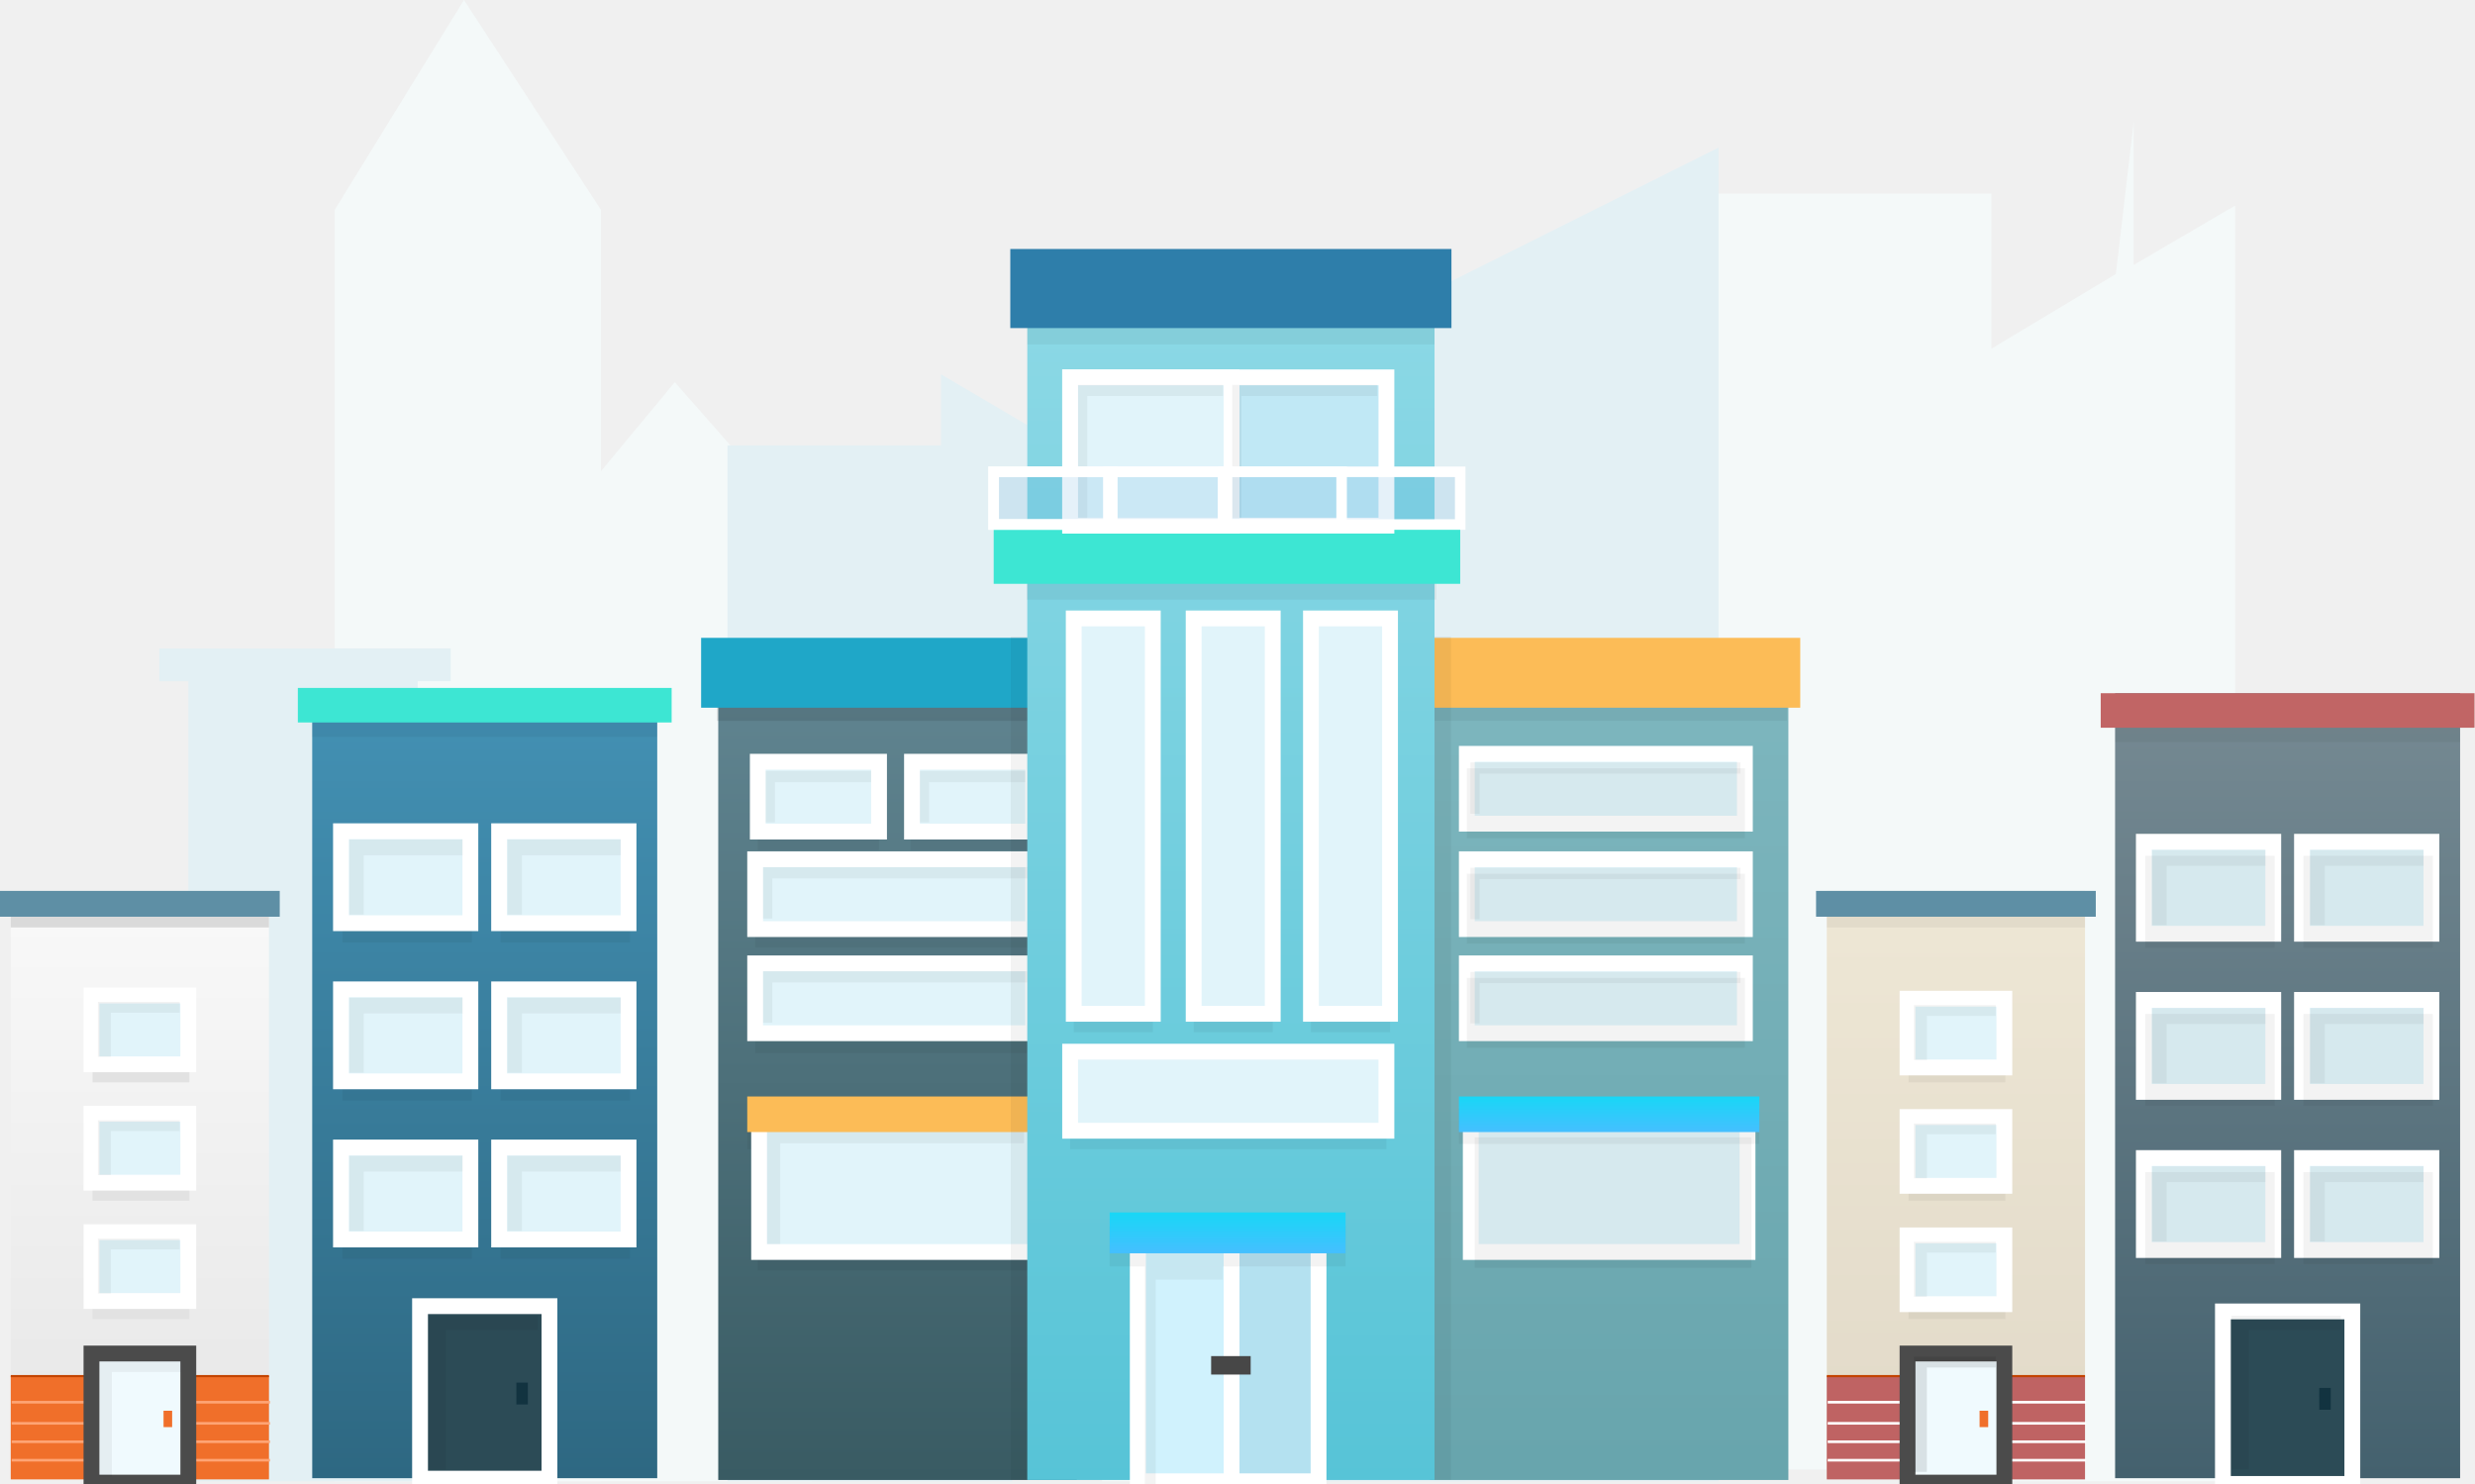
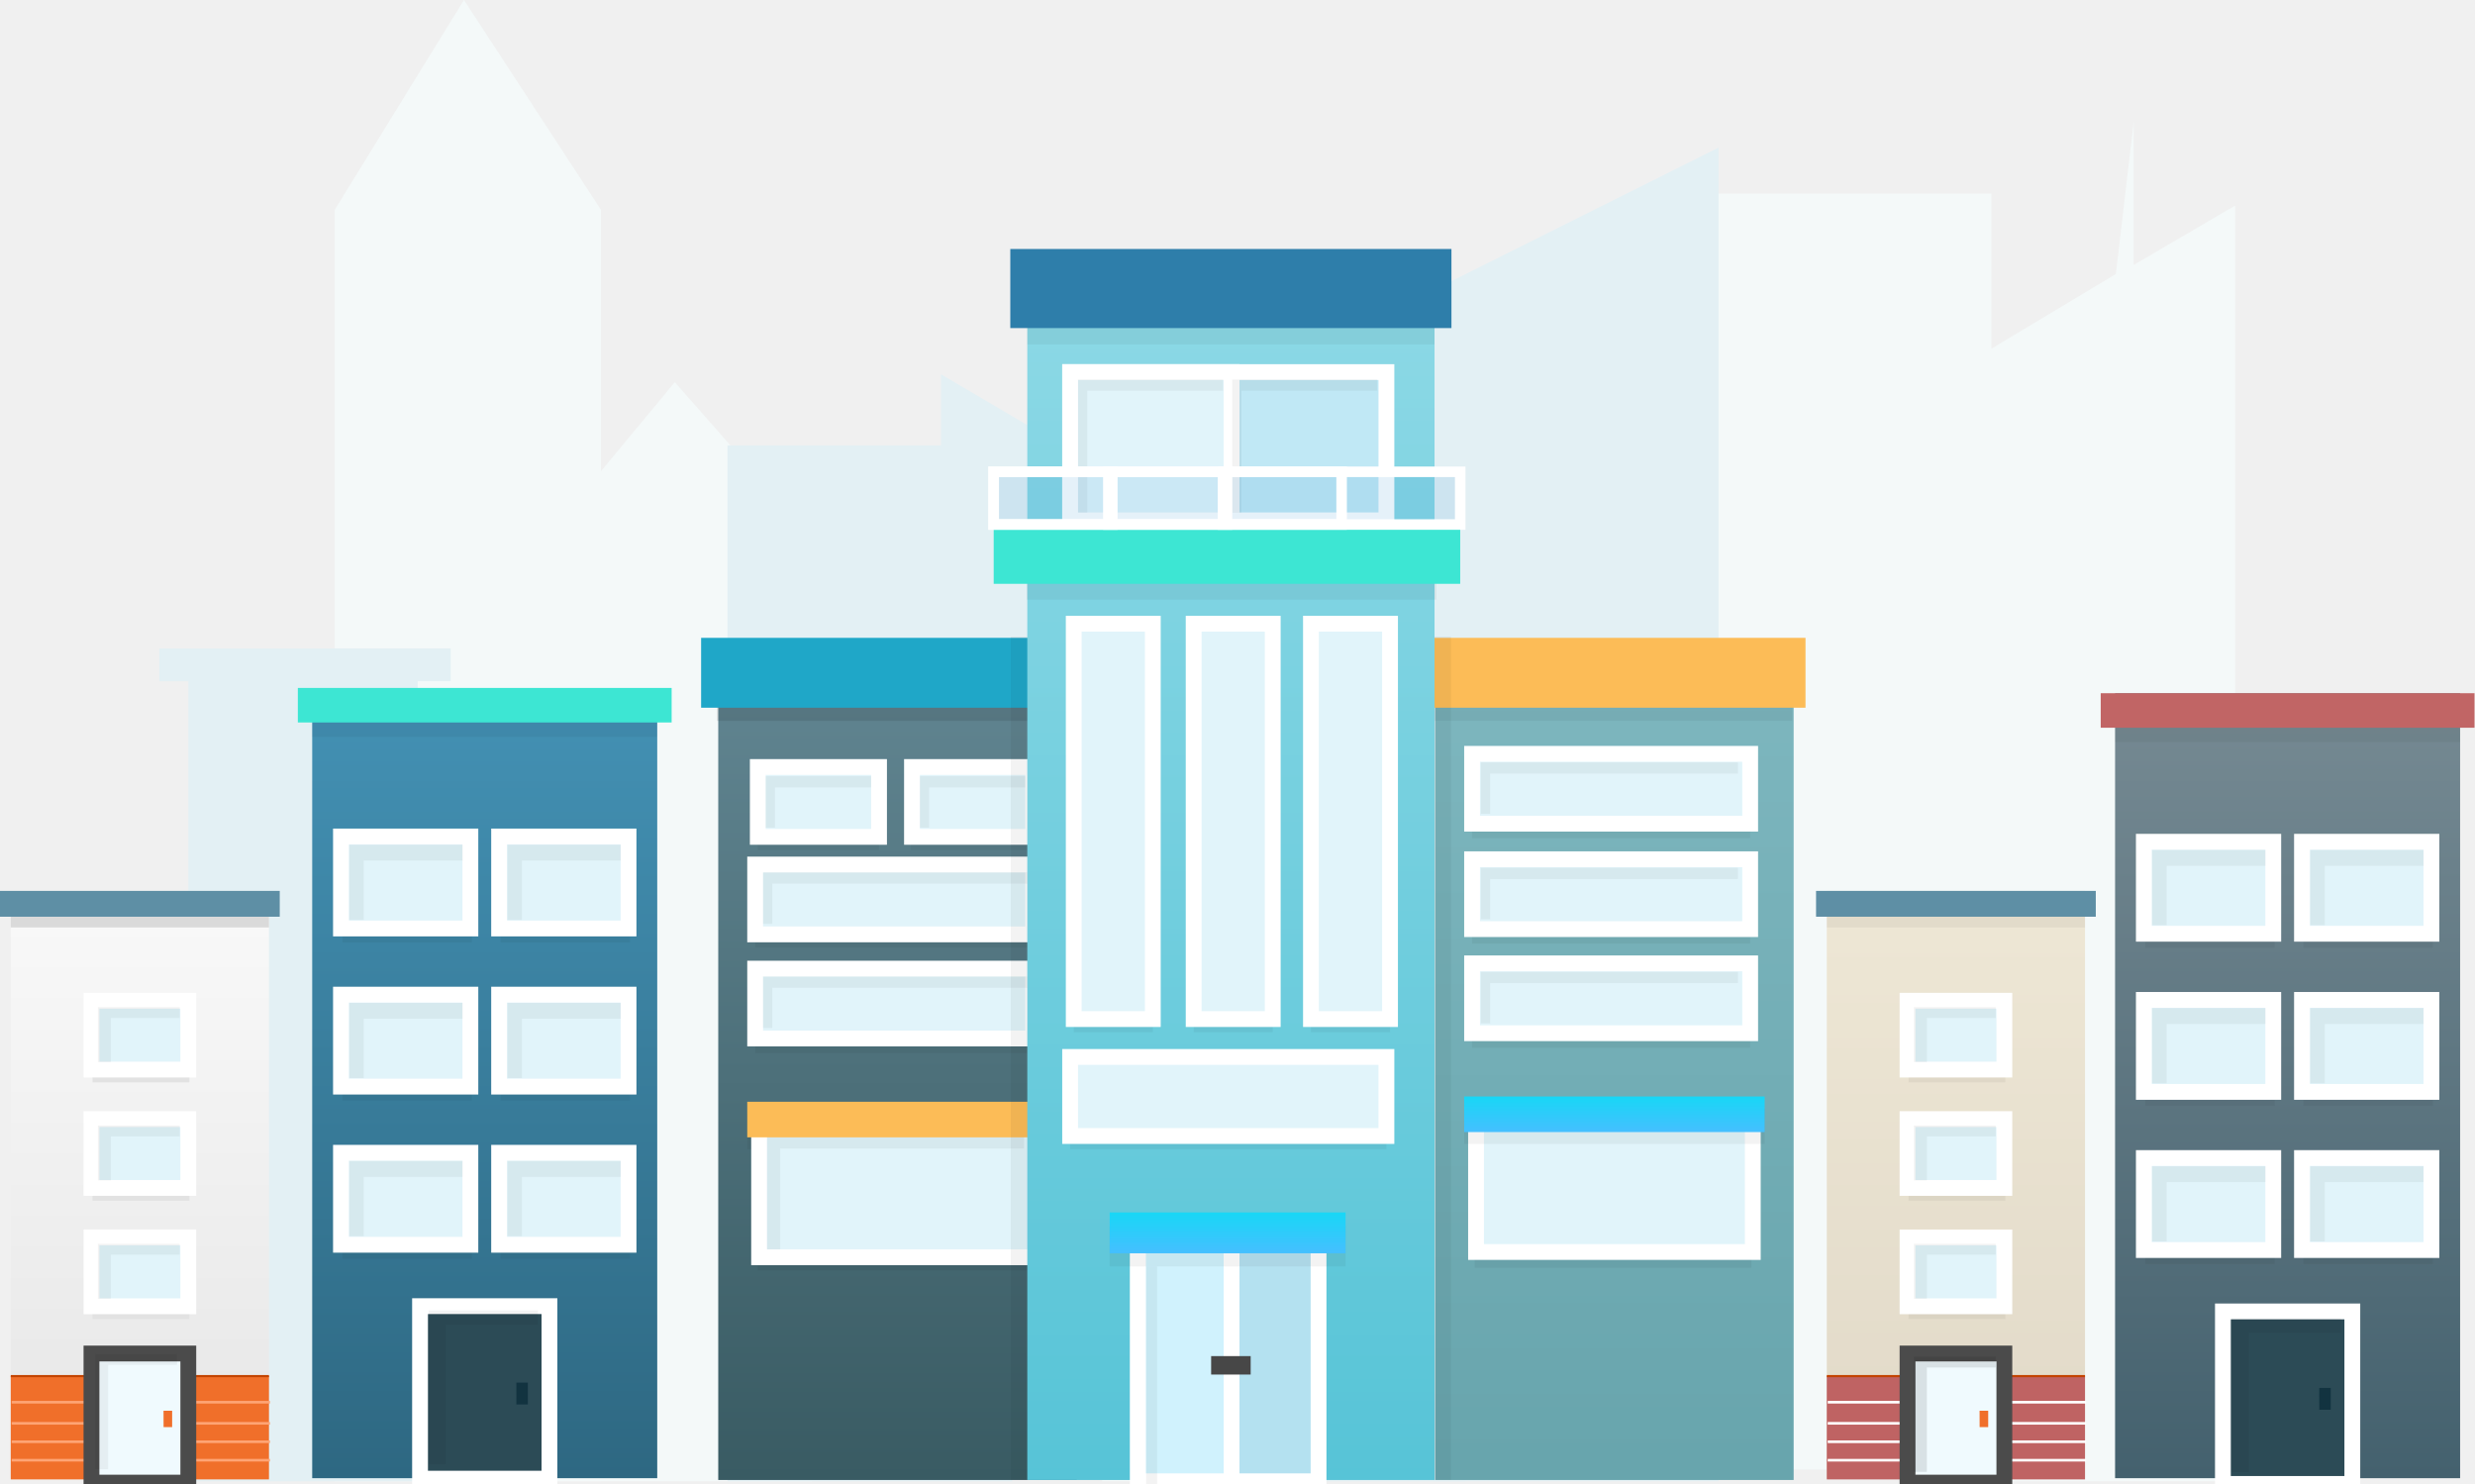
- <svg xmlns="http://www.w3.org/2000/svg" xmlns:xlink="http://www.w3.org/1999/xlink" id="svg2" width="939" height="563" viewBox="0 0 939 563">
-   <defs id="defs8">
+ <svg xmlns="http://www.w3.org/2000/svg" xmlns:xlink="http://www.w3.org/1999/xlink" id="svg2" viewBox="0 0 939 563" class="Buildings">
+   <defs id="defs6">
    <linearGradient id="linearGradient-1" x1="50%" x2="50%" y1="0%" y2="100%">
-       <stop id="stop11" stop-color="#EEE7D5" offset="0%" />
-       <stop id="stop13" stop-color="#E1D9C8" offset="100%" />
+       <stop id="stop9" stop-color="#EEE7D5" offset="0%" />
+       <stop id="stop11" stop-color="#E1D9C8" offset="100%" />
    </linearGradient>
    <path id="path-2" d="M0 0h106.13v9.8H0z" />
-     <linearGradient id="linearGradient-3" x1="110.83" x2="110.83" y1="12.44" y2="210.51" gradientTransform="matrix(.672 0 0 1.488 -2 0)" gradientUnits="userSpaceOnUse">
-       <stop id="stop17" stop-color="#7DB6BE" offset="0%" />
-       <stop id="stop19" stop-color="#68A5AD" offset="100%" />
+     <linearGradient id="linearGradient-3" x1="50%" x2="50%" y1="0%" y2="97.9%">
+       <stop id="stop15" stop-color="#7DB6BE" offset="0%" />
+       <stop id="stop17" stop-color="#68A5AD" offset="100%" />
    </linearGradient>
    <linearGradient id="linearGradient-4" x1="50%" x2="50%" y1="0%" y2="100%">
-       <stop id="stop22" stop-color="#18D7F6" offset="0%" />
-       <stop id="stop24" stop-color="#45BFFF" offset="100%" />
+       <stop id="stop20" stop-color="#18D7F6" offset="0%" />
+       <stop id="stop22" stop-color="#45BFFF" offset="100%" />
    </linearGradient>
    <linearGradient id="linearGradient-5" x1="50%" x2="50%" y1="0%" y2="100%">
-       <stop id="stop27" stop-color="#768A93" offset="0%" />
-       <stop id="stop29" stop-color="#44616E" offset="100%" />
+       <stop id="stop25" stop-color="#768A93" offset="0%" />
+       <stop id="stop27" stop-color="#44616E" offset="100%" />
    </linearGradient>
    <linearGradient id="linearGradient-6" x1="50%" x2="50%" y1="0%" y2="100%">
-       <stop id="stop32" stop-color="#608490" offset="0%" />
-       <stop id="stop34" stop-color="#395B63" offset="100%" />
+       <stop id="stop30" stop-color="#608490" offset="0%" />
+       <stop id="stop32" stop-color="#395B63" offset="100%" />
    </linearGradient>
    <linearGradient id="linearGradient-7" x1="50%" x2="50%" y1="0%" y2="100%">
-       <stop id="stop37" stop-color="#8BD8E5" offset="0%" />
-       <stop id="stop39" stop-color="#57C4D7" offset="100%" />
+       <stop id="stop35" stop-color="#8BD8E5" offset="0%" />
+       <stop id="stop37" stop-color="#57C4D7" offset="100%" />
    </linearGradient>
    <linearGradient id="linearGradient-8" x1="50%" x2="50%" y1="0%" y2="100%">
-       <stop id="stop42" stop-color="#4391B4" offset="0%" />
-       <stop id="stop44" stop-color="#2E6882" offset="100%" />
+       <stop id="stop40" stop-color="#4391B4" offset="0%" />
+       <stop id="stop42" stop-color="#2E6882" offset="100%" />
    </linearGradient>
    <linearGradient id="linearGradient-9" x1="50%" x2="50%" y1="0%" y2="100%">
-       <stop id="stop47" stop-color="#F9F9F9" offset="0%" />
-       <stop id="stop49" stop-color="#E6E6E6" offset="100%" />
+       <stop id="stop45" stop-color="#F9F9F9" offset="0%" />
+       <stop id="stop47" stop-color="#E6E6E6" offset="100%" />
    </linearGradient>
    <path id="path-10" d="M0 0h106.13v9.8H0z" />
-     <linearGradient id="linearGradient3297" x1="19.79" x2="19.79" y1="371.96" y2="411.19" xlink:href="#linearGradient-4" gradientTransform="matrix(2.906 0 0 .344 -2 -2)" gradientUnits="userSpaceOnUse" />
+     <linearGradient id="linearGradient3337" x1="19.79" x2="19.79" y2="39.23" xlink:href="#linearGradient-4" gradientTransform="matrix(2.906 0 0 .344 0 -2)" gradientUnits="userSpaceOnUse" />
  </defs>
  <g id="Page-1" fill="none" fill-rule="evenodd">
    <g id="Artboard-13-Copy">
      <g id="town">
        <g id="background">
          <path id="Rectangle-673-Copy-10" fill="#F4F9F9" d="M747 137.43l55.75-33.45L809.53 46v54.52L848 78v484H747V137.43z" />
          <path id="Rectangle-673-Copy-12" fill="#F4F9F9" d="M647.46 73.48h108.1v484h-108.1v-484z" />
-           <path id="Rectangle-673-Copy-25" fill="#F4F9F9" d="M418.14 110h78.37v452h-78.36V110z" />
+           <path id="Rectangle-673-Copy-25" fill="#F4F9F9" d="M418.14 110h78.37v452h-78.35V110z" />
          <path id="Rectangle-673-Copy-11" fill="#E3F0F4" d="M444 193.2L357 142v417h87V193.2z" />
          <path id="Rectangle-673-Copy-24" fill="#E3F0F4" d="M556 171.04h12.54V155H458v16.04h11V562h87V171.04z" />
          <path id="Rectangle-673-Copy-9" fill="#F4F9F9" d="M127 79.6L176.02 0 228 79.6V562H127V79.6z" />
          <path id="Rectangle-673-Copy-22" fill="#F4F9F9" d="M207 204.07L256.02 145 308 204.07V562H207V204.07z" />
          <path id="Rectangle-673-Copy-7" fill="#E3F0F4" d="M276 169h108v393H276V169z" />
          <path id="Rectangle-673-Copy-23" fill="#E3F0F4" d="M544 110l108-54v506H544V110z" />
          <path id="Rectangle-673-Copy-26" fill="#E3F0F4" d="M158.46 258.45H171V246H60.46v12.45h11V562h87V258.45z" />
        </g>
        <g id="building7">
          <path id="Rectangle-371-Copy-31" fill="url(#linearGradient-1)" d="M4.08 0h97.96v222.87H4.08z" transform="translate(689 338)" />
          <path id="Rectangle-371-Copy-23" fill="#000" fill-opacity=".05" d="M693.08 347.8h97.96v4.08h-97.96z" />
          <g id="Rectangle-371-Copy-24" transform="translate(689 338)">
-             <use id="use70" fill="#5E8FA5" xlink:href="#path-2" />
-             <use id="use72" xlink:href="#path-2" />
+             <use id="use68" fill="#5E8FA5" xlink:href="#path-2" />
+             <use id="use70" xlink:href="#path-2" />
          </g>
          <path id="Rectangle-371-Copy-25" fill="#BF6363" d="M693.08 522.1h97.96v39.18h-97.96z" />
          <path id="Rectangle-371-Copy-26" fill="#C34400" d="M693.08 522.5h97.96v-.82h-97.96z" />
          <path id="Rectangle-371-Copy-27" fill="#FFF" d="M693.43 532.5h98v-1h-98z" />
          <path id="Rectangle-371-Copy-28" fill="#FFF" d="M693.43 540.5h98v-1h-98z" />
          <path id="Rectangle-371-Copy-29" fill="#FFF" d="M693.43 547.5h98v-1h-98z" />
          <path id="Rectangle-371-Copy-30" fill="#FFF" d="M693.43 554.5h98v-1h-98z" />
          <g id="windows7">
-             <path id="Rectangle-372-Copy-58" fill="#000" fill-opacity=".05" d="M724.1 384.53h36.74v26.12H724.1z" />
-             <path id="Rectangle-372-Copy-59" fill="#e1f4fa" stroke="#fff" stroke-width="6" d="M723.7 378.9h36.74V405H723.7z" />
-             <path id="Rectangle-372-Copy-67" fill="#000" fill-opacity=".05" d="M726.14 381.34h31.03v4.08h-26.13v16.74h-4.9v-20.82z" />
-             <path id="Rectangle-372-Copy-68" fill="#000" fill-opacity=".05" d="M724.1 429.43h36.74v26.12H724.1z" />
-             <path id="Rectangle-372-Copy-69" fill="#e1f4fa" stroke="#fff" stroke-width="6" d="M723.7 423.8h36.74v26.1H723.7z" />
-             <path id="Rectangle-372-Copy-70" fill="#000" fill-opacity=".05" d="M726.14 426.24h31.03v4.08h-26.13v16.74h-4.9v-20.82z" />
-             <path id="Rectangle-372-Copy-71" fill="#000" fill-opacity=".05" d="M724.1 474.33h36.74v26.12H724.1z" />
-             <path id="Rectangle-372-Copy-72" fill="#e1f4fa" stroke="#fff" stroke-width="6" d="M723.7 468.7h36.74v26.1H723.7z" />
-             <path id="Rectangle-372-Copy-73" fill="#F0FAFE" stroke="#4B4B4B" stroke-width="6" d="M723.7 513.52h36.74v48.98H723.7z" />
-             <path id="Rectangle-372-Copy-74" fill="#000" fill-opacity=".05" d="M726.14 471.14h31.03v4.08h-26.13v16.74h-4.9v-20.82z" />
-             <path id="Rectangle-372-Copy-75" fill="#000" fill-opacity=".1" d="M726.14 514.74h31.03v4.08h-26.13v39.6h-4.9v-43.68z" />
-             <path id="Rectangle-372-Copy-76" fill="#F06F2A" d="M751.04 535.23h3.27v6.2h-3.26z" />
+             <g id="Rectangle-372-Copy-73-+-Rectangle-372-Copy-75-+-Rectangle-372-Copy-76">
+               <path id="Rectangle-372-Copy-73" fill="#F0FAFE" stroke="#4B4B4B" stroke-width="6" d="M723.7 513.52h36.74v48.98H723.7z" />
+               <path id="Rectangle-372-Copy-75" fill="#000" fill-opacity=".1" d="M726.14 514.74h31.03v4.08h-26.13v39.6h-4.9v-43.68z" />
+               <path id="Rectangle-372-Copy-76" fill="#F06F2A" d="M751.04 535.23h3.27v6.2h-3.25z" />
+             </g>
+             <g id="Rectangle-372-Copy-71-+-Rectangle-372-Copy-72-+-Rectangle-372-Copy-74">
+               <path id="Rectangle-372-Copy-71" fill="#000" fill-opacity=".05" d="M724.1 474.33h36.74v26.12H724.1z" />
+               <path id="Rectangle-372-Copy-72" fill="#e1f4fa" stroke="#fff" stroke-width="6" d="M723.7 469.48h36.74v26.12H723.7z" />
+               <path id="Rectangle-372-Copy-74" fill="#000" fill-opacity=".05" d="M726.14 471.92h31.03v4.1h-26.13v16.72h-4.9v-20.82z" />
+             </g>
+             <g id="Rectangle-372-Copy-68-+-Rectangle-372-Copy-69-+-Rectangle-372-Copy-70">
+               <path id="Rectangle-372-Copy-68" fill="#000" fill-opacity=".05" d="M724.1 429.43h36.74v26.12H724.1z" />
+               <path id="Rectangle-372-Copy-69" fill="#e1f4fa" stroke="#fff" stroke-width="6" d="M723.7 424.58h36.74v26.12H723.7z" />
+               <path id="Rectangle-372-Copy-70" fill="#000" fill-opacity=".05" d="M726.14 427.02h31.03v4.1h-26.13v16.72h-4.9v-20.82z" />
+             </g>
+             <g id="Rectangle-372-Copy-58-+-Rectangle-372-Copy-59-+-Rectangle-372-Copy-67">
+               <path id="Rectangle-372-Copy-58" fill="#000" fill-opacity=".05" d="M724.1 384.53h36.74v26.12H724.1z" />
+               <path id="Rectangle-372-Copy-59" fill="#e1f4fa" stroke="#fff" stroke-width="6" d="M723.7 379.68h36.74v26.12H723.7z" />
+               <path id="Rectangle-372-Copy-67" fill="#000" fill-opacity=".05" d="M726.14 382.12h31.03v4.1h-26.13v16.72h-4.9v-20.82z" />
+             </g>
          </g>
        </g>
        <g id="building5">
-           <path id="Rectangle-371-Copy-20" fill="url(#linearGradient-3)" d="M4.5 18.5h136v301H4.5z" transform="translate(538 242)" />
-           <path id="Rectangle-371-Copy-16" fill="#000" fill-opacity=".05" d="M542 268h136v5.5H542z" />
-           <path id="Rectangle-371-Copy-19" fill="#fcbc57" d="M536 242h147v26.5H536z" />
+           <path id="Rectangle-371-Copy-20" fill="url(#linearGradient-3)" d="M6.5 18.5h136v301H6.5z" transform="translate(538 242)" />
+           <path id="Rectangle-371-Copy-16" fill="#000" fill-opacity=".05" d="M544 268h136v5.5H544z" />
+           <path id="Rectangle-371-Copy-19" fill="#FCBC57" d="M538 242h147v26.5H538z" />
+           <g id="Group">
+             <path id="Rectangle-372-Copy-50" fill="#000" fill-opacity=".05" d="M559.5 431.5h105V481h-105z" />
+             <path id="Rectangle-372-Copy-52" fill="#e1f4fa" stroke="#fff" stroke-width="6" d="M560 425.5h105V475H560z" />
+             <path id="Rectangle-484-Copy-13" fill="#000" fill-opacity=".05" d="M555.5 420.5h114V434h-114z" />
+             <path id="Rectangle-484-Copy-14" fill="url(#linearGradient3337)" d="M.5-2h114v13.5H.5z" transform="translate(555 418)" />
+           </g>
          <g id="windows5">
-             <path id="Rectangle-372-Copy-88" fill="#e1f4fa" stroke="#fff" stroke-width="6" d="M556.5 286H662v26.5H556.5z" />
-             <path id="Rectangle-372-Copy-48" fill="#e1f4fa" stroke="#fff" stroke-width="6" d="M556.5 326H662v26.5H556.5z" />
-             <path id="Rectangle-372-Copy-52" fill="#e1f4fa" stroke="#fff" stroke-width="6" d="M558 425.5h105V475H558z" />
-             <path id="Rectangle-372-Copy-53" fill="#e1f4fa" stroke="#fff" stroke-width="6" d="M556.5 365.5H662V392H556.5z" />
-             <g>
-               <path id="Rectangle-372-Copy-46" fill="#000" fill-opacity=".05" d="M556.5 331.5H662V358H556.5z" />
-               <path id="Rectangle-372-Copy-47" fill="#000" fill-opacity=".05" d="M556.5 371H662v26.5H556.5z" />
-               <path id="Rectangle-372-Copy-90" fill="#000" fill-opacity=".05" d="M556.5 291.5H662V318H556.5z" />
-               <path id="Rectangle-372-Copy-101" fill="#000" fill-opacity=".05" d="M557.85 289.25h102.5v4.25h-99v15.25h-3.5v-19.5z" />
-               <path id="Rectangle-372-Copy-102" fill="#000" fill-opacity=".05" d="M557.85 329.25h102.5v4.25h-99v15.25h-3.5v-19.5z" />
-               <path id="Rectangle-372-Copy-50" fill="#000" fill-opacity=".05" d="M559.5 431.5h105V481h-105z" />
-               <path id="Rectangle-372-Copy-103" fill="#000" fill-opacity=".05" d="M557.85 368.75h102.5V373h-99v15.25h-3.5v-19.5z" />
-               <path id="Rectangle-484-Copy-13" fill="#000" fill-opacity=".05" d="M553.5 420.5h114V434h-114z" />
-             </g>
-           </g>
-           <path id="Rectangle-484-Copy-14" fill="url(#linearGradient3297)" d="M-1.5 126h114v13.5h-114z" transform="translate(555 290)" />
+             <g id="Rectangle-372-Copy-47-+-Rectangle-372-Copy-53-+-Rectangle-372-Copy-103">
+               <path id="Rectangle-372-Copy-47" fill="#000" fill-opacity=".05" d="M558.5 371H664v26.5H558.5z" />
+               <path id="Rectangle-372-Copy-53" fill="#e1f4fa" stroke="#fff" stroke-width="6" d="M558.5 365.5H664V392H558.5z" />
+               <path id="Rectangle-372-Copy-103" fill="#000" fill-opacity=".05" d="M561.85 368.75h97.5V373h-94v15.25h-3.5v-19.5z" />
+             </g>
+             <g id="Rectangle-372-Copy-46-+-Rectangle-372-Copy-48-+-Rectangle-372-Copy-102">
+               <path id="Rectangle-372-Copy-46" fill="#000" fill-opacity=".05" d="M558.5 331.5H664V358H558.5z" />
+               <path id="Rectangle-372-Copy-48" fill="#e1f4fa" stroke="#fff" stroke-width="6" d="M558.5 326H664v26.5H558.5z" />
+               <path id="Rectangle-372-Copy-102" fill="#000" fill-opacity=".05" d="M561.85 329.25h97.5v4.25h-94v15.25h-3.5v-19.5z" />
+             </g>
+             <g id="Rectangle-372-Copy-90-+-Rectangle-372-Copy-88-+-Rectangle-372-Copy-101">
+               <path id="Rectangle-372-Copy-90" fill="#000" fill-opacity=".05" d="M558.5 291.5H664V318H558.5z" />
+               <path id="Rectangle-372-Copy-88" fill="#e1f4fa" stroke="#fff" stroke-width="6" d="M558.5 286H664v26.5H558.5z" />
+               <path id="Rectangle-372-Copy-101" fill="#000" fill-opacity=".05" d="M561.85 289.25h97.5v4.25h-94v15.25h-3.5v-19.5z" />
+             </g>
+           </g>
        </g>
        <g id="building6">
-           <path id="rect113" fill="url(#linearGradient-5)" d="M5.45 0h130.9v297.82H5.46z" transform="translate(797 263)" />
-           <path id="rect115" fill="#000" fill-opacity=".05" d="M802.45 276.1h130.9v5.44h-130.9z" />
-           <path id="rect117" fill="#C16565" d="M797 263h141.82v13.1H797z" />
+           <path id="rect118" fill="url(#linearGradient-5)" d="M5.45 0h130.9v297.82H5.45z" transform="translate(797 263)" />
+           <path id="rect120" fill="#000" fill-opacity=".05" d="M802.45 276.1h130.9v5.44h-130.9z" />
+           <path id="rect122" fill="#C16565" d="M797 263h141.82v13.1H797z" />
          <g id="windows6">
-             <g>
-               <path id="rect123" fill="#e1f4fa" stroke="#fff" stroke-width="6" d="M813.36 319.36h49.1v34.9h-49.1z" />
-               <path id="Rectangle-372-Copy-83" fill="#e1f4fa" stroke="#fff" stroke-width="6" d="M873.36 319.36h49.1v34.9h-49.1z" />
-             </g>
-             <g>
-               <path id="rect128" fill="#e1f4fa" stroke="#fff" stroke-width="6" d="M813.36 379.36h49.1v34.9h-49.1z" />
+             <g id="g125">
+               <path id="rect127" fill="#2C4B56" stroke="#FFF" stroke-width="6" d="M843.36 497.55h49.1V563h-49.1z" />
+               <path id="path129" fill="#000" fill-opacity=".05" d="M846.64 500.18h41.45v5.46h-34.93v52.9h-6.54V500.2z" />
+               <path id="rect131" fill="#123340" d="M879.9 526.56h4.37v8.3h-4.36z" />
+             </g>
+             <g id="g133">
+               <path id="rect135" fill="#000" fill-opacity=".05" d="M813.9 444.68H863v34.9h-49.1z" />
+               <path id="rect137" fill="#e1f4fa" stroke="#fff" stroke-width="6" d="M813.36 439.36h49.1v34.9h-49.1z" />
+               <path id="Rectangle-372-Copy-86" fill="#000" fill-opacity=".05" d="M873.9 444.68H923v34.9h-49.1z" />
+               <path id="Rectangle-372-Copy-87" fill="#e1f4fa" stroke="#fff" stroke-width="6" d="M873.36 439.36h49.1v34.9h-49.1z" />
+               <path id="Rectangle-372-Copy-95" fill="#000" fill-opacity=".05" d="M816.5 442.5h43v6H822V471h-5.5v-28.5z" />
+               <path id="Rectangle-372-Copy-94" fill="#000" fill-opacity=".05" d="M876.5 442.5h43v6H882V471h-5.5v-28.5z" />
+             </g>
+             <g id="g143">
+               <path id="rect145" fill="#000" fill-opacity=".05" d="M813.9 384.68H863v34.9h-49.1z" />
+               <path id="rect147" fill="#e1f4fa" stroke="#fff" stroke-width="6" d="M813.36 379.36h49.1v34.9h-49.1z" />
+               <path id="Rectangle-372-Copy-84" fill="#000" fill-opacity=".05" d="M873.9 384.68H923v34.9h-49.1z" />
              <path id="Rectangle-372-Copy-85" fill="#e1f4fa" stroke="#fff" stroke-width="6" d="M873.36 379.36h49.1v34.9h-49.1z" />
-             </g>
-             <g>
-               <path id="rect132" fill="#e1f4fa" stroke="#fff" stroke-width="6" d="M813.36 439.36h49.1v34.9h-49.1z" />
-               <path id="Rectangle-372-Copy-87" fill="#e1f4fa" stroke="#fff" stroke-width="6" d="M873.36 439.36h49.1v34.9h-49.1z" />
-             </g>
-             <path id="rect140" fill="#2C4B56" stroke="#FFF" stroke-width="6" d="M843.36 497.55h49.1V563h-49.1z" />
-             <path id="rect144" fill="#123340" d="M879.9 526.56h4.37v8.3h-4.36z" />
-             <g>
-               <path id="path142" fill="#000" fill-opacity=".05" d="M846.64 499.18h41.45v5.46h-34.92v52.9h-6.54V499.2z" />
-               <path id="rect121" fill="#000" fill-opacity=".05" d="M813.9 324.68H863v34.9h-49.1z" />
-               <path id="rect126" fill="#000" fill-opacity=".05" d="M813.9 384.68H863v34.9h-49.1z" />
-               <path id="rect130" fill="#000" fill-opacity=".05" d="M813.9 444.68H863v34.9h-49.1z" />
+               <path id="Rectangle-372-Copy-93" fill="#000" fill-opacity=".05" d="M816.5 382.5h43v6H822V411h-5.5v-28.5z" />
+               <path id="Rectangle-372-Copy-92" fill="#000" fill-opacity=".05" d="M876.5 382.5h43v6H882V411h-5.5v-28.5z" />
+             </g>
+             <g id="g153">
+               <path id="rect155" fill="#000" fill-opacity=".05" d="M813.9 324.68H863v34.9h-49.1z" />
+               <path id="rect157" fill="#e1f4fa" stroke="#fff" stroke-width="6" d="M813.36 319.36h49.1v34.9h-49.1z" />
              <path id="Rectangle-372-Copy-77" fill="#000" fill-opacity=".05" d="M816.5 322.5h43v6H822V351h-5.5v-28.5z" />
              <path id="Rectangle-372-Copy-91" fill="#000" fill-opacity=".05" d="M873.9 324.68H923v34.9h-49.1z" />
-               <path id="Rectangle-372-Copy-84" fill="#000" fill-opacity=".05" d="M873.9 384.68H923v34.9h-49.1z" />
-               <path id="Rectangle-372-Copy-86" fill="#000" fill-opacity=".05" d="M873.9 444.68H923v34.9h-49.1z" />
+               <path id="Rectangle-372-Copy-83" fill="#e1f4fa" stroke="#fff" stroke-width="6" d="M873.36 319.36h49.1v34.9h-49.1z" />
              <path id="Rectangle-372-Copy-78" fill="#000" fill-opacity=".05" d="M876.5 322.5h43v6H882V351h-5.5v-28.5z" />
-               <path id="Rectangle-372-Copy-93" fill="#000" fill-opacity=".05" d="M816.5 382.5h43v6H822V411h-5.5v-28.5z" />
-               <path id="Rectangle-372-Copy-92" fill="#000" fill-opacity=".05" d="M876.5 382.5h43v6H882V411h-5.5v-28.5z" />
-               <path id="Rectangle-372-Copy-95" fill="#000" fill-opacity=".05" d="M816.5 442.5h43v6H822V471h-5.5v-28.5z" />
-               <path id="Rectangle-372-Copy-94" fill="#000" fill-opacity=".05" d="M876.5 442.5h43v6H882V471h-5.5v-28.5z" />
            </g>
          </g>
        </g>
        <g id="building3">
-           <path id="rect152" fill="url(#linearGradient-6)" d="M6.5 18.5h136v301H6.5z" transform="translate(266 242)" />
-           <path id="rect154" fill="#000" fill-opacity=".1" d="M272 268h136v5.5H272z" />
-           <path id="rect156" fill="#1FA7C8" d="M266 242h147v26.5H266z" />
+           <path id="rect164" fill="url(#linearGradient-6)" d="M6.5 18.5h136v301H6.5z" transform="translate(266 242)" />
+           <path id="rect166" fill="#000" fill-opacity=".1" d="M272 268h136v5.5H272z" />
+           <path id="rect168" fill="#1FA7C8" d="M266 242h147v26.5H266z" />
          <g id="windows3">
-             <path id="rect159" fill="#000" fill-opacity=".05" d="M286.5 333H392v26.5H286.5z" />
-             <path id="rect161" fill="#000" fill-opacity=".05" d="M286.5 373H392v26.5H286.5z" />
-             <path id="rect163" fill="#000" fill-opacity=".05" d="M287.5 432.5h105V482h-105z" />
-             <path id="Rectangle-372-Copy-60" fill="#000" fill-opacity=".05" d="M287.5 296h46v26.5h-46z" />
-             <path id="Rectangle-372-Copy-61" fill="#000" fill-opacity=".05" d="M345.5 296h46v26.5h-46z" />
-             <path id="rect167" fill="#000" fill-opacity=".05" d="M283.5 422.5h114V436h-114z" />
-             <path id="rect169" fill="#e1f4fa" stroke="#fff" stroke-width="6" d="M286.5 326H392v26.5H286.5z" />
-             <path id="Rectangle-372-Copy-98" fill="#000" fill-opacity=".05" d="M289.5 329H392v4.25h-99v15.25h-3.5V329z" />
-             <path id="rect172" fill="#e1f4fa" stroke="#fff" stroke-width="6" d="M288 425.5h105V475H288z" />
-             <path id="Rectangle-372-Copy-96" fill="#000" fill-opacity=".05" d="M291 427h97.5v6.75H296V472h-5v-45z" />
-             <path id="rect175" fill="#e1f4fa" stroke="#fff" stroke-width="6" d="M286.5 365.5H392V392H286.5z" />
-             <path id="Rectangle-372-Copy-97" fill="#000" fill-opacity=".05" d="M289.5 368.5H392v4.25h-99V388h-3.5v-19.5z" />
-             <path id="Rectangle-372-Copy-62" fill="#e1f4fa" stroke="#fff" stroke-width="6" d="M287.5 289h46v26.5h-46z" />
-             <path id="Rectangle-372-Copy-65" fill="#e1f4fa" stroke="#fff" stroke-width="6" d="M346 289h46v26.5h-46z" />
-             <path id="Rectangle-372-Copy-99" fill="#000" fill-opacity=".05" d="M290.5 292.5h40v4.25H294V312h-3.5v-19.5z" />
-             <path id="Rectangle-372-Copy-100" fill="#000" fill-opacity=".05" d="M349 292.5h40v4.25h-36.5V312H349v-19.5z" />
-             <path id="rect182" fill="#fcbc57" d="M283.5 416h114v13.5h-114z" />
+             <g id="Rectangle-372-Copy-47-+-Rectangle-372-Copy-53-+-Rectangle-372-Copy-97">
+               <path id="rect172" fill="#000" fill-opacity=".05" d="M286.5 373H392v26.5H286.5z" />
+               <path id="rect174" fill="#e1f4fa" stroke="#fff" stroke-width="6" d="M286.5 367.5H392V394H286.5z" />
+               <path id="Rectangle-372-Copy-97" fill="#000" fill-opacity=".05" d="M289.5 370.5H392v4.25h-99V390h-3.5v-19.5z" />
+             </g>
+             <g id="Rectangle-372-Copy-46-+-Rectangle-372-Copy-48-+-Rectangle-372-Copy-98">
+               <g id="g178">
+                 <path id="rect180" fill="#000" fill-opacity=".05" d="M286.5 333H392v26.5H286.5z" />
+                 <path id="rect182" fill="#e1f4fa" stroke="#fff" stroke-width="6" d="M286.5 328H392v26.5H286.5z" />
+                 <path id="Rectangle-372-Copy-98" fill="#000" fill-opacity=".05" d="M289.5 331H392v4.25h-99v15.25h-3.5V331z" />
+               </g>
+             </g>
+             <g id="g185">
+               <path id="Rectangle-372-Copy-60" fill="#000" fill-opacity=".05" d="M287.5 296h46v26.5h-46z" />
+               <path id="Rectangle-372-Copy-61" fill="#000" fill-opacity=".05" d="M345.5 296h46v26.5h-46z" />
+               <path id="Rectangle-372-Copy-62" fill="#e1f4fa" stroke="#fff" stroke-width="6" d="M287.5 291h46v26.5h-46z" />
+               <path id="Rectangle-372-Copy-65" fill="#e1f4fa" stroke="#fff" stroke-width="6" d="M346 291h46v26.5h-46z" />
+               <path id="Rectangle-372-Copy-99" fill="#000" fill-opacity=".05" d="M290.5 294.5h40v4.25H294V314h-3.5v-19.5z" />
+               <path id="Rectangle-372-Copy-100" fill="#000" fill-opacity=".05" d="M349 294.5h40v4.25h-36.5V314H349v-19.5z" />
+             </g>
+             <g id="g193">
+               <path id="rect195" fill="#000" fill-opacity=".05" d="M287.5 432.5h105V482h-105z" />
+               <path id="rect197" fill="#000" fill-opacity=".05" d="M283.5 422.5h114V436h-114z" />
+               <path id="rect199" fill="#E1F4FA" stroke="#FFF" stroke-width="6" d="M288 427.5h105V477H288z" />
+               <path id="Rectangle-372-Copy-96" fill="#000" fill-opacity=".05" d="M291 429h97.5v6.75H296V474h-5v-45z" />
+               <path id="rect202" fill="#FCBC57" d="M283.5 418h114v13.5h-114z" />
+             </g>
          </g>
        </g>
        <g id="building4">
          <path id="Rectangle-603" fill="#000" fill-opacity=".05" d="M383.5 241.5h167v320h-167z" />
-           <path id="Rectangle-371-Copy-18" fill="url(#linearGradient-7)" d="M12.75 27.25h154.5V467.5H12.74z" transform="translate(377 94)" />
+           <path id="Rectangle-371-Copy-18" fill="url(#linearGradient-7)" d="M12.75 27.25h154.5V467.5H12.75z" transform="translate(377 94)" />
          <path id="Rectangle-371-Copy-14" fill="#000" fill-opacity=".05" d="M389.75 124.25h154.5v6.44h-154.5z" />
          <path id="Rectangle-371-Copy-13" fill="#2E7EAA" d="M383.3 94.47h167.37v30H383.3z" />
          <path id="Rectangle-484-Copy-12" fill="#000" fill-opacity=".05" d="M389.5 205H545v22.5H389.5z" />
          <path id="Rectangle-484-Copy-2" fill="#3DE6D3" d="M377 199h177v22.5H377z" />
-           <g id="g191">
-             <g id="windows4">
-               <path id="Rectangle-372-Copy-36" fill="#000" fill-opacity=".05" d="M406 406h120v30H406z" />
-               <path id="Rectangle-372-Copy-39" fill="#C0E8F5" stroke="#FFF" stroke-width="6" d="M406 143.17h120v56.25H406z" />
-               <path id="Rectangle-372-Copy-44" fill="#E1F4FA" stroke="#FFF" stroke-width="6" d="M406 143.17h61.25v56.25H406z" />
-               <path id="Rectangle-372-Copy-28" fill="#e1f4fa" stroke="#fff" stroke-width="6" d="M406 399h120v30H406z" />
+           <g id="windows4">
+             <g id="g212">
              <path id="Rectangle-372-Copy-37" fill="#B4E1F0" stroke="#FFF" stroke-width="6" d="M431.75 472.5h68.5V562h-68.5z" />
              <path id="Rectangle-372-Copy-38" fill="#D0F2FD" stroke="#FFF" stroke-width="6" d="M431.75 472.5h35.5V562h-35.5z" />
-               <path id="Rectangle-372-Copy-41" fill="#000" fill-opacity=".05" d="M434.35 564v-83.5h29.62v5h-25.5V564h-4.12z" />
+               <path id="Rectangle-372-Copy-41" fill="#000" fill-opacity=".05" d="M434.86 563.52v-83H439v83h-4.14z" />
+               <path id="Rectangle-389-Copy" fill="#474747" d="M459.5 514.5h15v7h-15z" />
+             </g>
+             <g id="Rectangle-372-Copy-36-+-Rectangle-372-Copy-28">
+               <path id="Rectangle-372-Copy-36" fill="#000" fill-opacity=".05" d="M406 406h120v30H406z" />
+               <path id="Rectangle-372-Copy-28" fill="#e1f4fa" stroke="#fff" stroke-width="6" d="M406 401h120v30H406z" />
+             </g>
+             <g id="g224">
              <path id="Rectangle-372-Copy-89" fill="#000" fill-opacity=".05" d="M407.37 391.63v-150h30v150h-30z" />
-               <path id="Rectangle-372-Copy-29" fill="#e1f4fa" stroke="#fff" stroke-width="6" d="M407.37 384.63v-150h30v150h-30z" />
              <path id="Rectangle-372-Copy-81" fill="#000" fill-opacity=".05" d="M452.87 391.63v-150h30v150h-30z" />
              <path id="Rectangle-372-Copy-82" fill="#000" fill-opacity=".05" d="M497.37 391.63v-150h30v150h-30z" />
-               <path id="Rectangle-372-Copy-31" fill="#e1f4fa" stroke="#fff" stroke-width="6" d="M452.87 384.63v-150h30v150h-30z" />
-               <path id="Rectangle-372-Copy-35" fill="#e1f4fa" stroke="#fff" stroke-width="6" d="M497.37 384.63v-150h30v150h-30z" />
-               <path id="Rectangle-389-Copy" fill="#474747" d="M459.5 514.5h15v7h-15z" />
-               <path id="Rectangle-372-Copy-109" fill="#000" fill-opacity=".05" d="M409 146h55v4.25h-51.5v46.25H409V146z" />
-               <path id="Rectangle-372-Copy-110" fill="#000" fill-opacity=".05" d="M467.5 146h55v4.25H471v46.25h-3.5V146z" />
-             </g>
-             <g id="Rectangle-484-Copy-+-Rectangle-484">
-               <path id="Rectangle-484-Copy" fill="#000" fill-opacity=".05" d="M421 465h89.5v15.5H421z" />
-               <path id="Rectangle-484" fill="url(#linearGradient-4)" d="M0 0h89.5v15.5H0z" transform="translate(421 460)" />
-             </g>
+               <g id="Rectangle-372-Copy-29-+-Rectangle-372-Copy-31-+-Rectangle-372-Copy-35" fill="#E1F4FA" stroke="#FFF" stroke-width="6">
+                 <path id="Rectangle-372-Copy-29" d="M407.37 386.63v-150h30v150h-30z" />
+                 <path id="Rectangle-372-Copy-31" d="M452.87 386.63v-150h30v150h-30z" />
+                 <path id="Rectangle-372-Copy-35" d="M497.37 386.63v-150h30v150h-30z" />
+               </g>
+             </g>
+             <g id="g233">
+               <path id="Rectangle-372-Copy-39" fill="#c0e8f5" stroke="#fff" stroke-width="6" d="M406 141.17h120v56.25H406z" />
+               <path id="Rectangle-372-Copy-44" fill="#e1f4fa" stroke="#fff" stroke-width="6" d="M406 141.17h61.25v56.25H406z" />
+               <path id="Rectangle-372-Copy-109" fill="#000" fill-opacity=".05" d="M409 144h55v4.25h-51.5v46.25H409V144z" />
+               <path id="Rectangle-372-Copy-110" fill="#000" fill-opacity=".05" d="M467.5 144h55v4.25H471v46.25h-3.5V144z" />
+             </g>
+           </g>
+           <g id="Rectangle-484-Copy-+-Rectangle-484">
+             <path id="Rectangle-484-Copy" fill="#000" fill-opacity=".05" d="M421 465h89.5v15.5H421z" />
+             <path id="Rectangle-484" fill="url(#linearGradient-4)" d="M0 0h89.5v15.5H0z" transform="translate(421 460)" />
          </g>
          <path id="Rectangle-484-Copy-3" fill="#55A6D6" fill-opacity=".15" stroke="#FFF" stroke-width="4" d="M377 199h177v-20H377z" />
          <path id="Rectangle-484-Copy-4" stroke="#FFF" stroke-width="4" d="M377 199h45v-20h-45z" />
          <path id="Rectangle-484-Copy-5" stroke="#FFF" stroke-width="4" d="M420.5 199h45v-20h-45z" />
          <path id="Rectangle-484-Copy-6" stroke="#FFF" stroke-width="4" d="M464 199h45v-20h-45z" />
        </g>
        <g id="building2">
-           <path id="rect219" fill="url(#linearGradient-8)" d="M5.45 2h130.9v297.82H5.46z" transform="translate(113 261)" />
-           <path id="rect221" fill="#000" fill-opacity=".05" d="M118.45 274.1h130.9v5.44h-130.9z" />
-           <path id="rect223" fill="#3DE6D3" d="M113 261h141.82v13.1H113z" />
+           <path id="rect244" fill="url(#linearGradient-8)" d="M5.45 2h130.9v297.82H5.45z" transform="translate(113 261)" />
+           <path id="rect246" fill="#000" fill-opacity=".05" d="M118.45 274.1h130.9v5.44h-130.9z" />
+           <path id="rect248" fill="#3DE6D3" d="M113 261h141.82v13.1H113z" />
          <g id="windows2">
-             <path id="rect227" fill="#000" fill-opacity=".05" d="M129.9 322.68H179v34.9h-49.1z" />
-             <path id="rect229" fill="#000" fill-opacity=".05" d="M129.9 382.68H179v34.9h-49.1z" />
-             <path id="rect231" fill="#000" fill-opacity=".05" d="M129.9 442.68H179v34.9h-49.1z" />
-             <path id="rect233" fill="#000" fill-opacity=".05" d="M189.9 322.68H239v34.9h-49.1z" />
-             <path id="rect235" fill="#000" fill-opacity=".05" d="M189.9 382.68H239v34.9h-49.1z" />
-             <path id="rect237" fill="#000" fill-opacity=".05" d="M189.9 442.68H239v34.9h-49.1z" />
-             <path id="rect239" fill="#e1f4fa" stroke="#fff" stroke-width="6" d="M129.36 315.36h49.1v34.9h-49.1z" />
-             <path id="path241" fill="#000" fill-opacity=".05" d="M132.5 318.5h43v6H138V347h-5.5v-28.5z" />
-             <path id="rect243" fill="#e1f4fa" stroke="#fff" stroke-width="6" d="M129.36 375.36h49.1v34.9h-49.1z" />
-             <path id="rect245" fill="#e1f4fa" stroke="#fff" stroke-width="6" d="M129.36 435.36h49.1v34.9h-49.1z" />
-             <path id="rect247" fill="#e1f4fa" stroke="#fff" stroke-width="6" d="M189.36 315.36h49.1v34.9h-49.1z" />
-             <path id="rect249" fill="#e1f4fa" stroke="#fff" stroke-width="6" d="M189.36 375.36h49.1v34.9h-49.1z" />
-             <path id="rect251" fill="#e1f4fa" stroke="#fff" stroke-width="6" d="M189.36 435.36h49.1v34.9h-49.1z" />
-             <path id="rect253" fill="#2C4B56" stroke="#FFF" stroke-width="6" d="M159.36 495.55h49.1V561h-49.1z" />
-             <path id="path255" fill="#000" fill-opacity=".05" d="M162.64 499.18h41.45v5.46h-34.92v52.9h-6.54V499.2z" />
-             <path id="rect257" fill="#123340" d="M195.9 524.56h4.37v8.3h-4.36z" />
-             <path id="path259" fill="#000" fill-opacity=".05" d="M192.5 318.5h43v6H198V347h-5.5v-28.5z" />
-             <path id="path261" fill="#000" fill-opacity=".05" d="M132.5 378.5h43v6H138V407h-5.5v-28.5z" />
-             <path id="path263" fill="#000" fill-opacity=".05" d="M192.5 378.5h43v6H198V407h-5.5v-28.5z" />
-             <path id="path265" fill="#000" fill-opacity=".05" d="M132.5 438.5h43v6H138V467h-5.5v-28.5z" />
-             <path id="path267" fill="#000" fill-opacity=".05" d="M192.5 438.5h43v6H198V467h-5.5v-28.5z" />
+             <g id="g251">
+               <path id="rect253" fill="#2C4B56" stroke="#FFF" stroke-width="6" d="M159.36 495.55h49.1V561h-49.1z" />
+               <path id="path255" fill="#000" fill-opacity=".05" d="M162.64 497.18h41.45v5.46h-34.93v52.9h-6.54V497.2z" />
+               <path id="rect257" fill="#123340" d="M195.9 524.56h4.37v8.3h-4.36z" />
+             </g>
+             <g id="g259">
+               <path id="rect261" fill="#000" fill-opacity=".05" d="M129.9 442.68H179v34.9h-49.1z" />
+               <path id="rect263" fill="#000" fill-opacity=".05" d="M189.9 442.68H239v34.9h-49.1z" />
+               <path id="rect265" fill="#e1f4fa" stroke="#fff" stroke-width="6" d="M129.36 437.36h49.1v34.9h-49.1z" />
+               <path id="rect267" fill="#e1f4fa" stroke="#fff" stroke-width="6" d="M189.36 437.36h49.1v34.9h-49.1z" />
+               <path id="path269" fill="#000" fill-opacity=".05" d="M132.5 440.5h43v6H138V469h-5.5v-28.5z" />
+               <path id="path271" fill="#000" fill-opacity=".05" d="M192.5 440.5h43v6H198V469h-5.5v-28.5z" />
+             </g>
+             <g id="Group-+-Rectangle-372-Copy-92">
+               <g id="g274">
+                 <path id="rect276" fill="#000" fill-opacity=".05" d="M129.9 382.68H179v34.9h-49.1z" />
+                 <path id="rect278" fill="#000" fill-opacity=".05" d="M189.9 382.68H239v34.9h-49.1z" />
+                 <path id="rect280" fill="#e1f4fa" stroke="#fff" stroke-width="6" d="M129.36 377.36h49.1v34.9h-49.1z" />
+                 <path id="rect282" fill="#e1f4fa" stroke="#fff" stroke-width="6" d="M189.36 377.36h49.1v34.9h-49.1z" />
+                 <path id="path284" fill="#000" fill-opacity=".05" d="M132.5 380.5h43v6H138V409h-5.5v-28.5z" />
+               </g>
+               <path id="path286" fill="#000" fill-opacity=".05" d="M192.5 380.5h43v6H198V409h-5.5v-28.5z" />
+             </g>
+             <g id="g288">
+               <path id="rect290" fill="#000" fill-opacity=".05" d="M129.9 322.68H179v34.9h-49.1z" />
+               <path id="rect292" fill="#000" fill-opacity=".05" d="M189.9 322.68H239v34.9h-49.1z" />
+               <path id="rect294" fill="#e1f4fa" stroke="#fff" stroke-width="6" d="M129.36 317.36h49.1v34.9h-49.1z" />
+               <path id="path296" fill="#000" fill-opacity=".05" d="M132.5 320.5h43v6H138V349h-5.5v-28.5z" />
+               <path id="rect298" fill="#e1f4fa" stroke="#fff" stroke-width="6" d="M189.36 317.36h49.1v34.9h-49.1z" />
+               <path id="path300" fill="#000" fill-opacity=".05" d="M192.5 320.5h43v6H198V349h-5.5v-28.5z" />
+             </g>
          </g>
        </g>
        <g id="building1">
-           <path id="rect270" fill="url(#linearGradient-9)" d="M4.08 0h97.96v222.87H4.08z" transform="translate(0 338)" />
-           <path id="rect272" fill="#DADADA" d="M4.08 347.8h97.96v4.08H4.08z" />
-           <g id="g274" transform="translate(0 338)">
-             <use id="use276" fill="#5E8FA5" xlink:href="#path-10" />
-             <use id="use278" xlink:href="#path-10" />
-           </g>
-           <path id="rect280" fill="#F06F2A" d="M4.08 522.1h97.96v39.18H4.08z" />
-           <path id="rect282" fill="#C34400" d="M4.08 522.5h97.96v-.82H4.08z" />
-           <path id="rect284" fill="#FEA474" d="M4.43 532.5h98v-1h-98z" />
-           <path id="rect286" fill="#FEA474" d="M4.43 540.5h98v-1h-98z" />
-           <path id="rect288" fill="#FEA474" d="M4.43 547.5h98v-1h-98z" />
-           <path id="rect290" fill="#FEA474" d="M4.43 554.5h98v-1h-98z" />
+           <path id="rect303" fill="url(#linearGradient-9)" d="M4.08 0h97.96v222.87H4.08z" transform="translate(0 338)" />
+           <path id="rect305" fill="#DADADA" d="M4.08 347.8h97.96v4.08H4.08z" />
+           <g id="g307" transform="translate(0 338)">
+             <use id="use309" fill="#5E8FA5" xlink:href="#path-10" />
+             <use id="use311" xlink:href="#path-10" />
+           </g>
+           <path id="rect313" fill="#F06F2A" d="M4.08 522.1h97.96v39.18H4.08z" />
+           <path id="rect315" fill="#C34400" d="M4.08 522.5h97.96v-.82H4.08z" />
+           <path id="rect317" fill="#FEA474" d="M4.43 532.5h98v-1h-98z" />
+           <path id="rect319" fill="#FEA474" d="M4.43 540.5h98v-1h-98z" />
+           <path id="rect321" fill="#FEA474" d="M4.43 547.5h98v-1h-98z" />
+           <path id="rect323" fill="#FEA474" d="M4.43 554.5h98v-1h-98z" />
          <g id="windows1">
-             <path id="rect294" fill="#E2E2E2" d="M35.1 384.53h36.74v26.12H35.1z" />
-             <path id="rect296" fill="#e1f4fa" stroke="#fff" stroke-width="6" d="M34.7 377.68h36.74v26.12H34.7z" />
-             <path id="path298" fill="#000" fill-opacity=".05" d="M37.14 380.12h31.03v4.1H42.04v16.72h-4.9v-20.82z" />
-             <path id="rect300" fill="#E2E2E2" d="M35.1 429.43h36.74v26.12H35.1z" />
-             <path id="rect302" fill="#e1f4fa" stroke="#fff" stroke-width="6" d="M34.7 422.58h36.74v26.12H34.7z" />
-             <path id="path304" fill="#000" fill-opacity=".05" d="M37.14 425.02h31.03v4.1H42.04v16.72h-4.9v-20.82z" />
-             <path id="rect306" fill="#E2E2E2" d="M35.1 474.33h36.74v26.12H35.1z" />
-             <path id="rect308" fill="#e1f4fa" stroke="#fff" stroke-width="6" d="M34.7 467.48h36.74v26.12H34.7z" />
-             <path id="rect310" fill="#F0FAFE" stroke="#4B4B4B" stroke-width="6" d="M34.7 513.52h36.74v48.98H34.7z" />
-             <path id="path312" fill="#000" fill-opacity=".05" d="M37.14 469.92h31.03v4.1H42.04v16.72h-4.9v-20.82z" />
-             <path id="path314" fill="#000" fill-opacity=".05" d="M37.55 516.44h31.02v4.08H42.44v39.6h-4.9v-43.68z" />
-             <path id="rect316" fill="#F06F2A" d="M62.04 535.23h3.27v6.2h-3.26z" />
+             <g id="g326">
+               <path id="rect328" fill="#E2E2E2" d="M35.1 384.53h36.74v26.12H35.1z" />
+               <path id="rect330" fill="#e1f4fa" stroke="#fff" stroke-width="6" d="M34.7 379.68h36.74v26.12H34.7z" />
+               <path id="path332" fill="#000" fill-opacity=".05" d="M37.14 382.12h31.03v4.1H42.04v16.72h-4.9v-20.82z" />
+             </g>
+             <g id="g334">
+               <path id="rect336" fill="#E2E2E2" d="M35.1 429.43h36.74v26.12H35.1z" />
+               <path id="rect338" fill="#e1f4fa" stroke="#fff" stroke-width="6" d="M34.7 424.58h36.74v26.12H34.7z" />
+               <path id="path340" fill="#000" fill-opacity=".05" d="M37.14 427.02h31.03v4.1H42.04v16.72h-4.9v-20.82z" />
+             </g>
+             <g id="g342">
+               <path id="rect344" fill="#E2E2E2" d="M35.1 474.33h36.74v26.12H35.1z" />
+               <path id="rect346" fill="#e1f4fa" stroke="#fff" stroke-width="6" d="M34.7 469.48h36.74v26.12H34.7z" />
+               <path id="path348" fill="#000" fill-opacity=".05" d="M37.14 471.92h31.03v4.1H42.04v16.72h-4.9v-20.82z" />
+             </g>
+             <g id="g350">
+               <path id="rect352" fill="#F0FAFE" stroke="#4B4B4B" stroke-width="6" d="M34.7 513.52h36.74v48.98H34.7z" />
+               <path id="path354" fill="#000" fill-opacity=".05" d="M36.14 513.74h31.03v4.08H41.04v39.6h-4.9v-43.68z" />
+               <path id="rect356" fill="#F06F2A" d="M62.04 535.23h3.27v6.2h-3.25z" />
+             </g>
          </g>
        </g>
      </g>
    </g>
  </g>
</svg>
